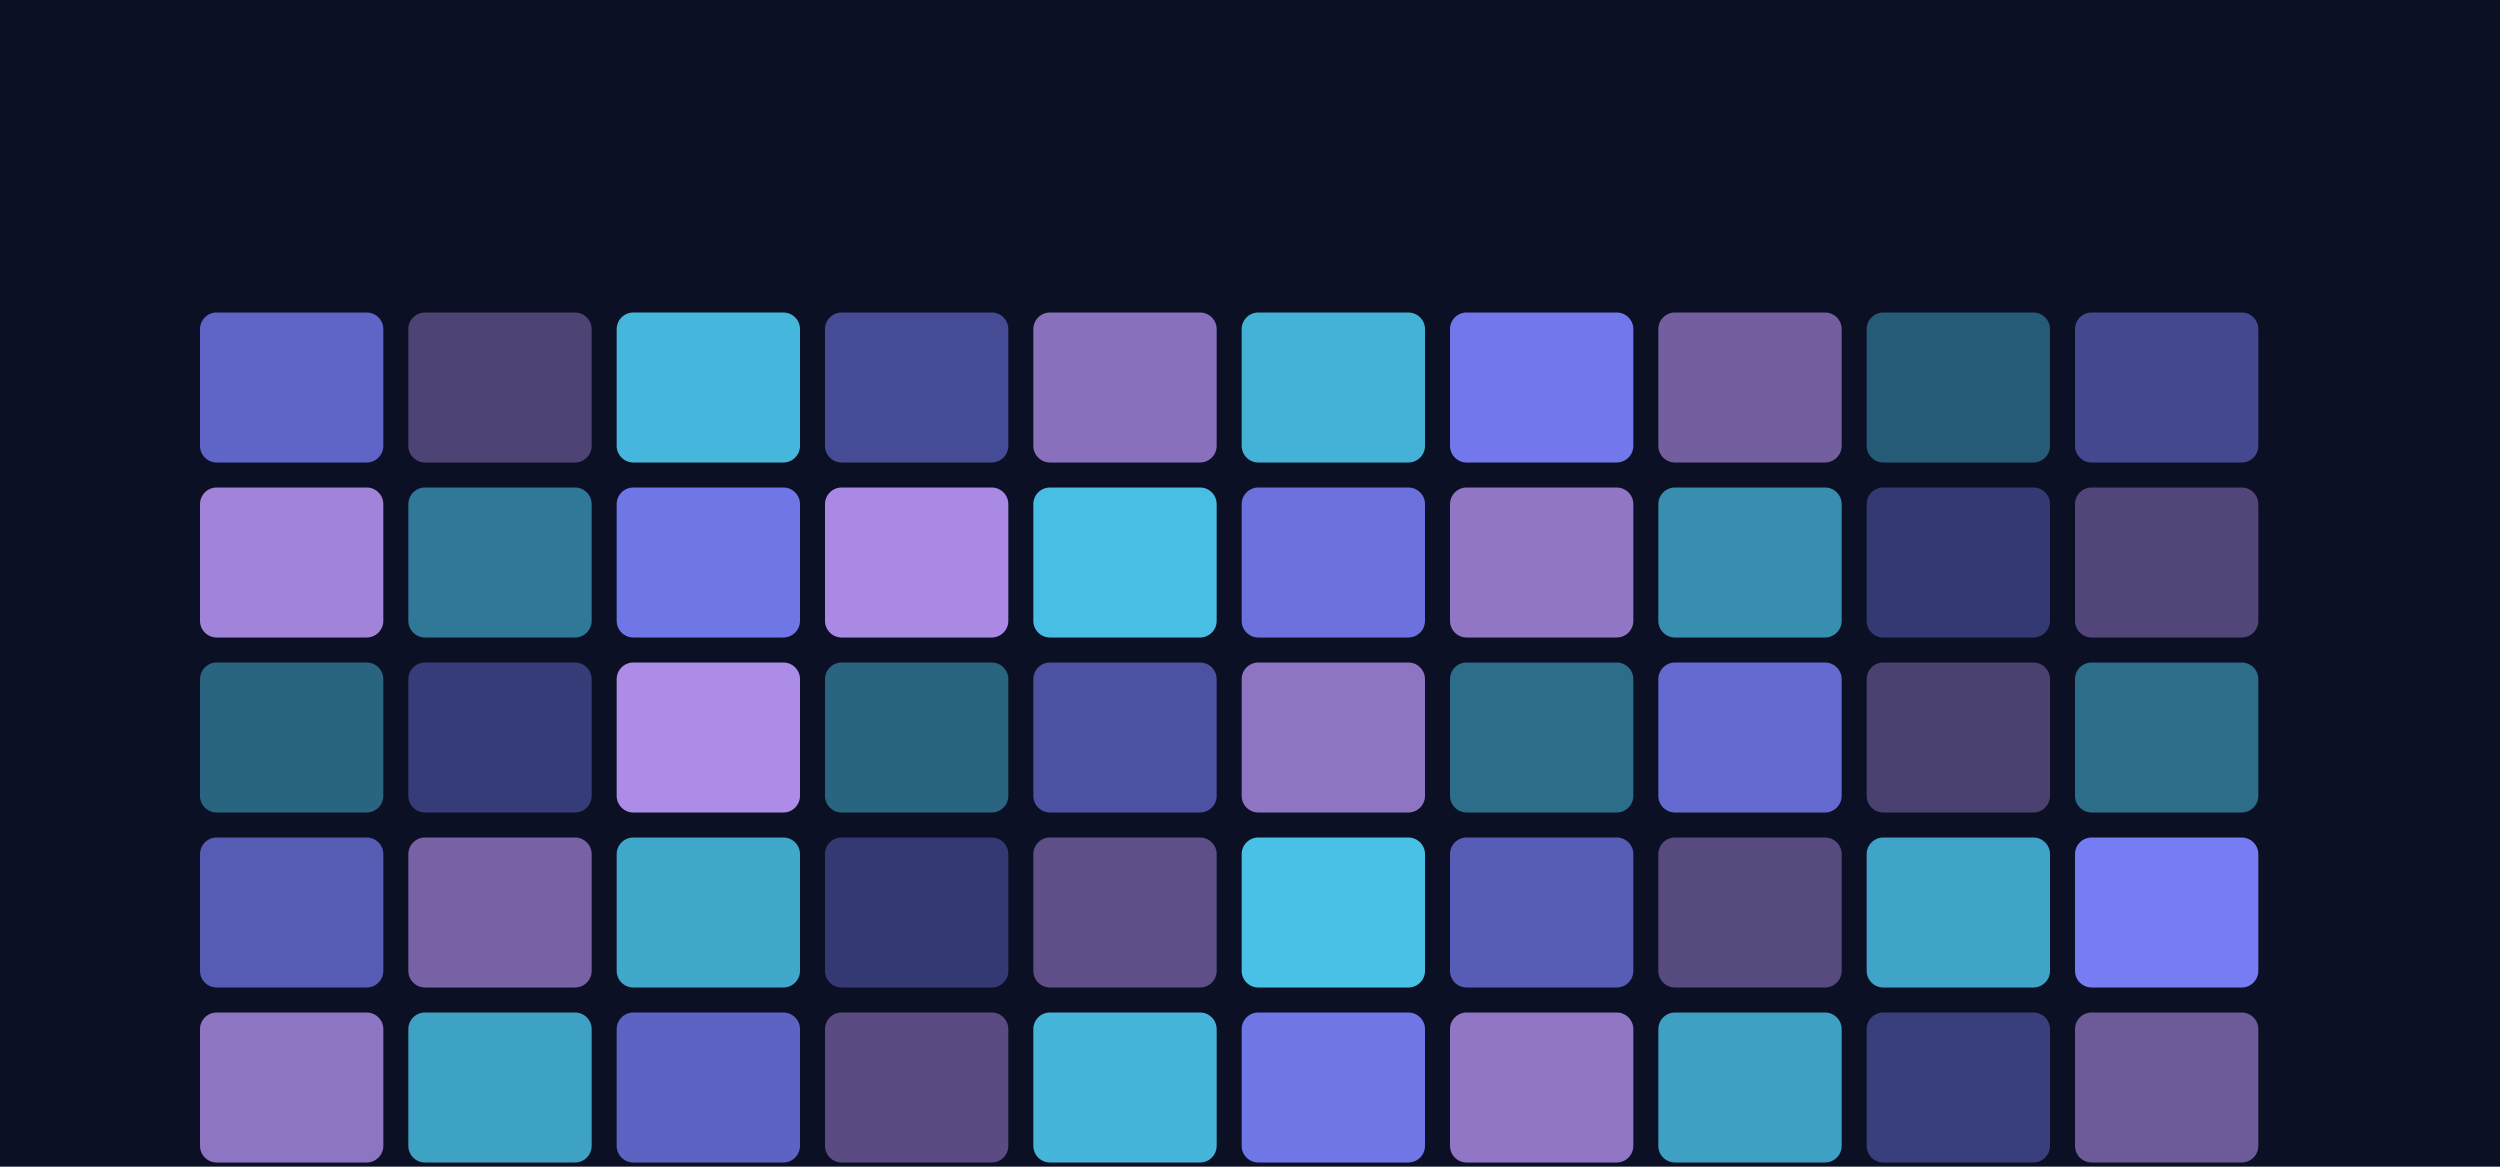
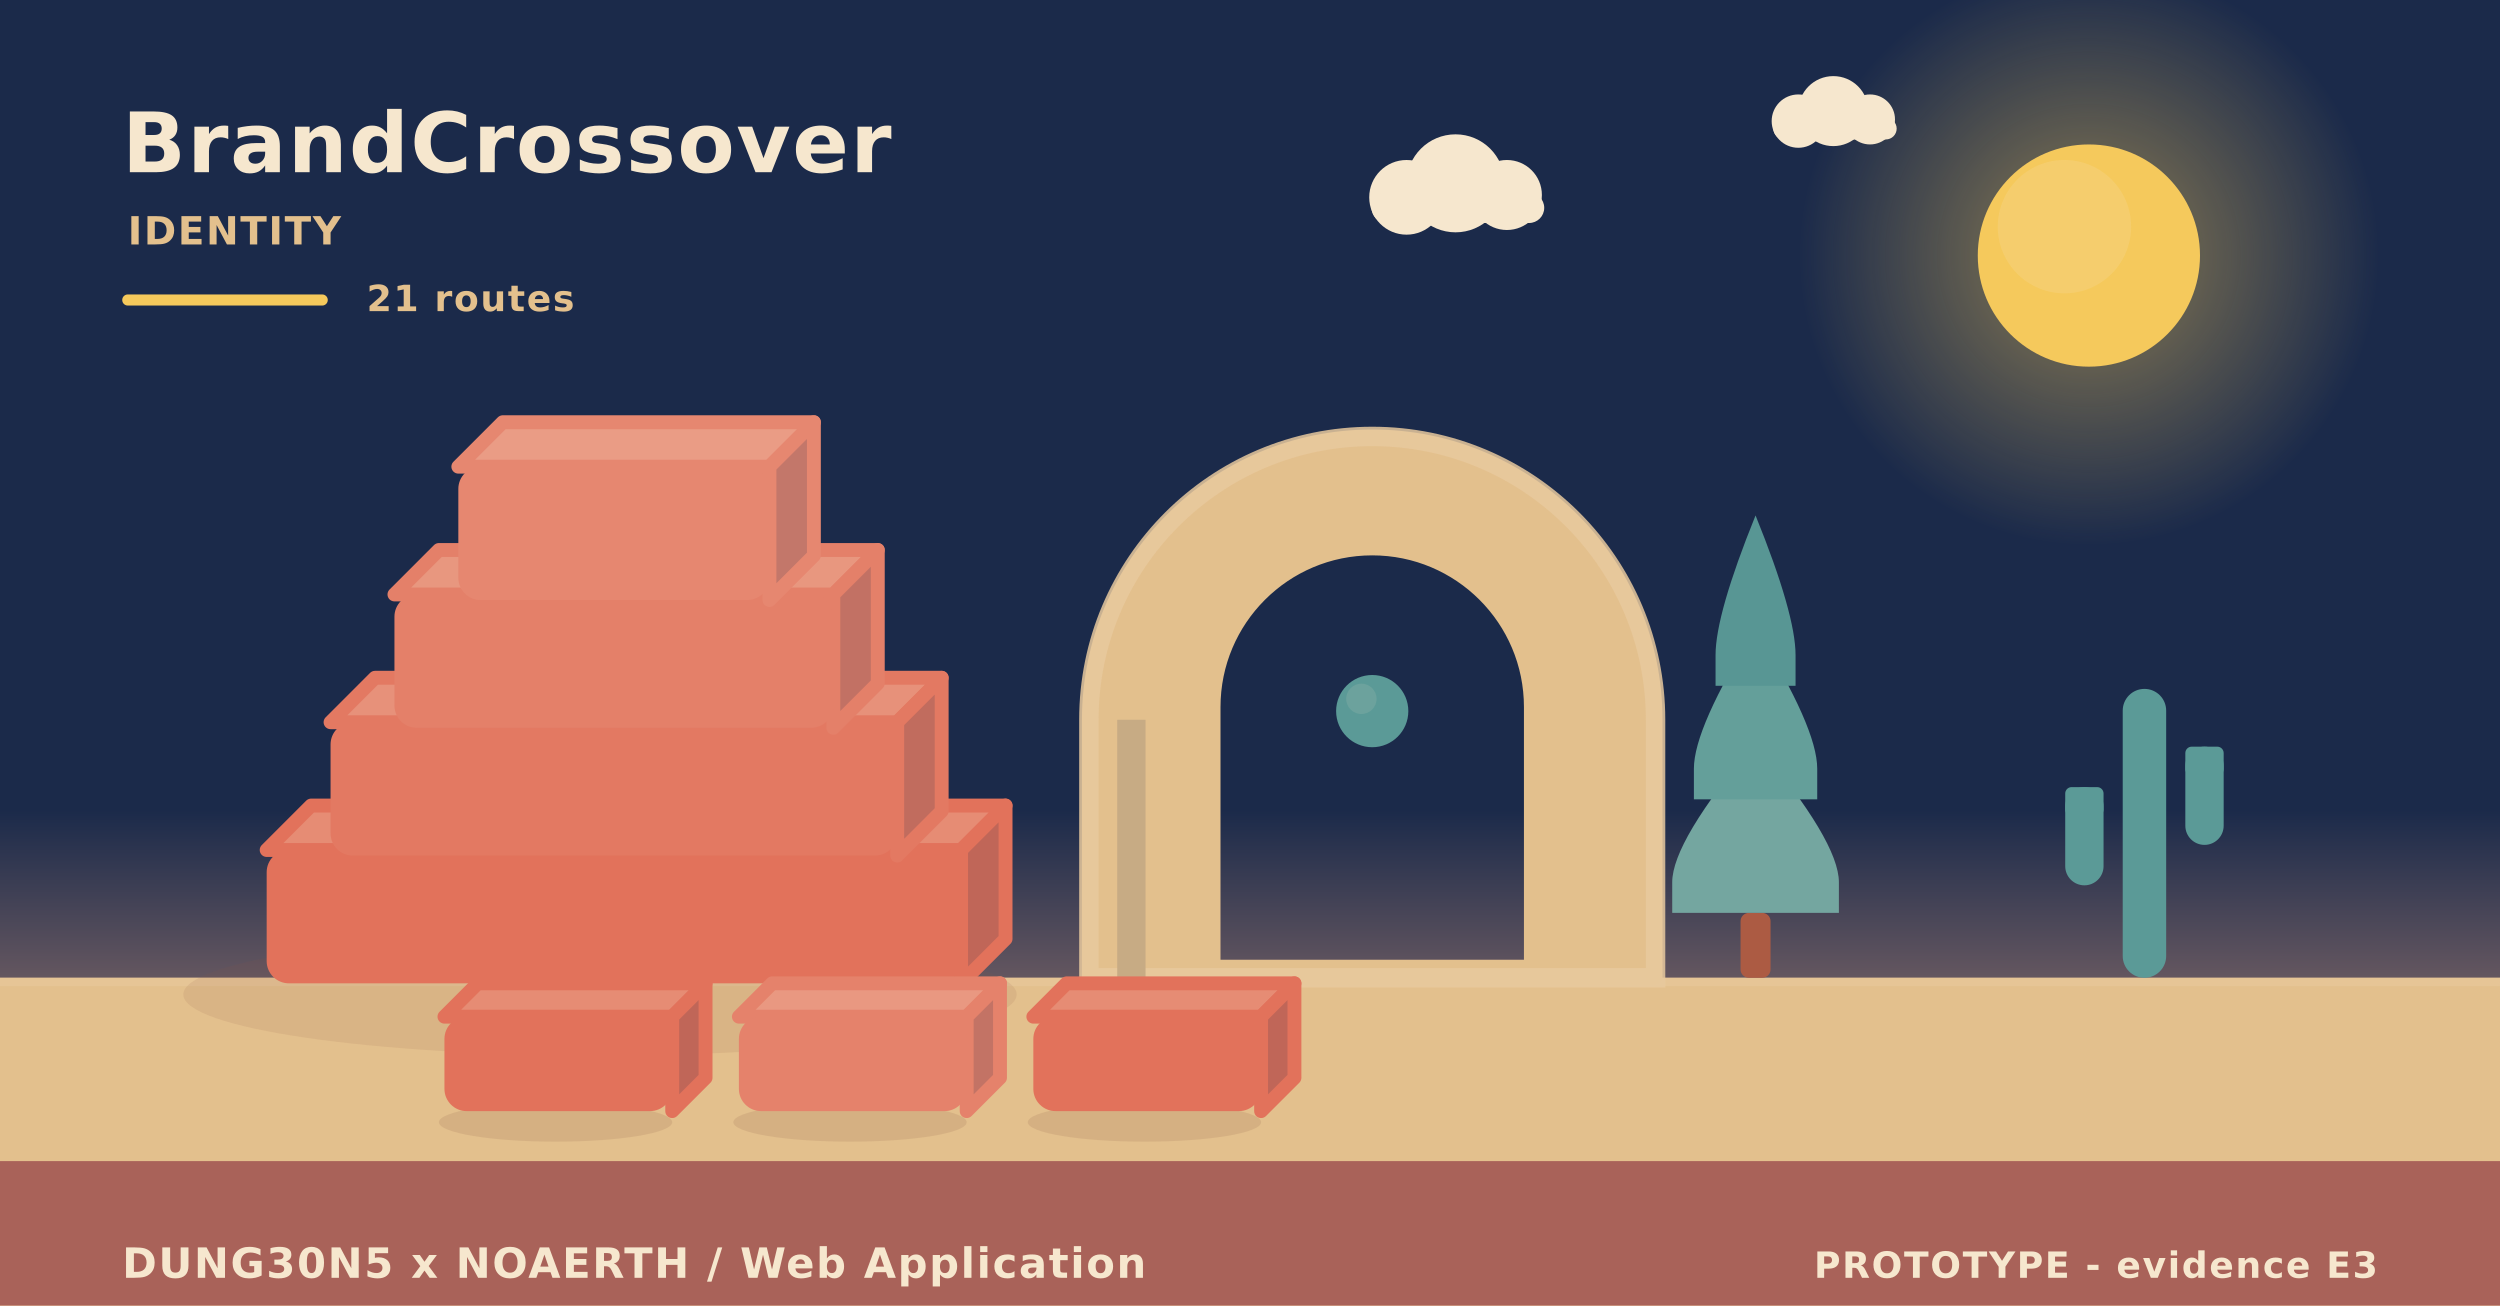
- <svg xmlns="http://www.w3.org/2000/svg" viewBox="0 0 1200 560" width="1200" height="560" role="img" aria-label="BrandCrossover hero">
-   <rect width="1200" height="560" fill="#0c1024" />
-   <defs>
-     <linearGradient id="gh" x1="0" y1="0" x2="1" y2="1">
-       <stop offset="0%" stop-color="#7c83ff" />
-       <stop offset="100%" stop-color="#b794f4" />
-     </linearGradient>
-   </defs>
-   <rect x="96.00" y="150.00" width="88.00" height="72.00" rx="8.00" fill="#7c83ff" opacity="0.74" />
-   <rect x="196.00" y="150.00" width="88.00" height="72.00" rx="8.00" fill="#b794f4" opacity="0.39" />
-   <rect x="296.00" y="150.00" width="88.00" height="72.00" rx="8.00" fill="#4cc9f0" opacity="0.90" />
-   <rect x="396.00" y="150.00" width="88.00" height="72.00" rx="8.00" fill="#7c83ff" opacity="0.51" />
-   <rect x="496.00" y="150.00" width="88.00" height="72.00" rx="8.00" fill="#b794f4" opacity="0.73" />
-   <rect x="596.00" y="150.00" width="88.00" height="72.00" rx="8.00" fill="#4cc9f0" opacity="0.87" />
-   <rect x="696.00" y="150.00" width="88.00" height="72.00" rx="8.00" fill="#7c83ff" opacity="0.91" />
-   <rect x="796.00" y="150.00" width="88.00" height="72.00" rx="8.00" fill="#b794f4" opacity="0.60" />
-   <rect x="896.00" y="150.00" width="88.00" height="72.00" rx="8.00" fill="#4cc9f0" opacity="0.41" />
-   <rect x="996.00" y="150.00" width="88.00" height="72.00" rx="8.00" fill="#7c83ff" opacity="0.49" />
-   <rect x="96.00" y="234.00" width="88.00" height="72.00" rx="8.00" fill="#b794f4" opacity="0.87" />
-   <rect x="196.00" y="234.00" width="88.00" height="72.00" rx="8.00" fill="#4cc9f0" opacity="0.56" />
-   <rect x="296.00" y="234.00" width="88.00" height="72.00" rx="8.00" fill="#7c83ff" opacity="0.89" />
-   <rect x="396.00" y="234.00" width="88.00" height="72.00" rx="8.00" fill="#b794f4" opacity="0.92" />
-   <rect x="496.00" y="234.00" width="88.00" height="72.00" rx="8.00" fill="#4cc9f0" opacity="0.94" />
-   <rect x="596.00" y="234.00" width="88.00" height="72.00" rx="8.00" fill="#7c83ff" opacity="0.85" />
-   <rect x="696.00" y="234.00" width="88.00" height="72.00" rx="8.00" fill="#b794f4" opacity="0.77" />
-   <rect x="796.00" y="234.00" width="88.00" height="72.00" rx="8.00" fill="#4cc9f0" opacity="0.68" />
-   <rect x="896.00" y="234.00" width="88.00" height="72.00" rx="8.00" fill="#7c83ff" opacity="0.36" />
-   <rect x="996.00" y="234.00" width="88.00" height="72.00" rx="8.00" fill="#b794f4" opacity="0.41" />
-   <rect x="96.00" y="318.00" width="88.00" height="72.00" rx="8.00" fill="#4cc9f0" opacity="0.45" />
-   <rect x="196.00" y="318.00" width="88.00" height="72.00" rx="8.00" fill="#7c83ff" opacity="0.38" />
-   <rect x="296.00" y="318.00" width="88.00" height="72.00" rx="8.00" fill="#b794f4" opacity="0.94" />
-   <rect x="396.00" y="318.00" width="88.00" height="72.00" rx="8.00" fill="#4cc9f0" opacity="0.46" />
-   <rect x="496.00" y="318.00" width="88.00" height="72.00" rx="8.00" fill="#7c83ff" opacity="0.57" />
-   <rect x="596.00" y="318.00" width="88.00" height="72.00" rx="8.00" fill="#b794f4" opacity="0.76" />
-   <rect x="696.00" y="318.00" width="88.00" height="72.00" rx="8.00" fill="#4cc9f0" opacity="0.50" />
-   <rect x="796.00" y="318.00" width="88.00" height="72.00" rx="8.00" fill="#7c83ff" opacity="0.78" />
-   <rect x="896.00" y="318.00" width="88.00" height="72.00" rx="8.00" fill="#b794f4" opacity="0.37" />
-   <rect x="996.00" y="318.00" width="88.00" height="72.00" rx="8.00" fill="#4cc9f0" opacity="0.50" />
-   <rect x="96.00" y="402.00" width="88.00" height="72.00" rx="8.00" fill="#7c83ff" opacity="0.66" />
-   <rect x="196.00" y="402.00" width="88.00" height="72.00" rx="8.00" fill="#b794f4" opacity="0.62" />
-   <rect x="296.00" y="402.00" width="88.00" height="72.00" rx="8.00" fill="#4cc9f0" opacity="0.82" />
-   <rect x="396.00" y="402.00" width="88.00" height="72.00" rx="8.00" fill="#7c83ff" opacity="0.36" />
-   <rect x="496.00" y="402.00" width="88.00" height="72.00" rx="8.00" fill="#b794f4" opacity="0.48" />
-   <rect x="596.00" y="402.00" width="88.00" height="72.00" rx="8.00" fill="#4cc9f0" opacity="0.95" />
-   <rect x="696.00" y="402.00" width="88.00" height="72.00" rx="8.00" fill="#7c83ff" opacity="0.67" />
-   <rect x="796.00" y="402.00" width="88.00" height="72.00" rx="8.00" fill="#b794f4" opacity="0.44" />
-   <rect x="896.00" y="402.00" width="88.00" height="72.00" rx="8.00" fill="#4cc9f0" opacity="0.80" />
-   <rect x="996.00" y="402.00" width="88.00" height="72.00" rx="8.00" fill="#7c83ff" opacity="0.94" />
-   <rect x="96.00" y="486.00" width="88.00" height="72.00" rx="8.00" fill="#b794f4" opacity="0.76" />
-   <rect x="196.00" y="486.00" width="88.00" height="72.00" rx="8.00" fill="#4cc9f0" opacity="0.79" />
-   <rect x="296.00" y="486.00" width="88.00" height="72.00" rx="8.00" fill="#7c83ff" opacity="0.72" />
-   <rect x="396.00" y="486.00" width="88.00" height="72.00" rx="8.00" fill="#b794f4" opacity="0.45" />
-   <rect x="496.00" y="486.00" width="88.00" height="72.00" rx="8.00" fill="#4cc9f0" opacity="0.89" />
-   <rect x="596.00" y="486.00" width="88.00" height="72.00" rx="8.00" fill="#7c83ff" opacity="0.89" />
-   <rect x="696.00" y="486.00" width="88.00" height="72.00" rx="8.00" fill="#b794f4" opacity="0.77" />
-   <rect x="796.00" y="486.00" width="88.00" height="72.00" rx="8.00" fill="#4cc9f0" opacity="0.78" />
-   <rect x="896.00" y="486.00" width="88.00" height="72.00" rx="8.00" fill="#7c83ff" opacity="0.40" />
-   <rect x="996.00" y="486.00" width="88.00" height="72.00" rx="8.00" fill="#b794f4" opacity="0.56" />
+ <svg xmlns="http://www.w3.org/2000/svg" width="900" height="470" viewBox="0 0 900 470" role="img" aria-label="BrandCrossover - identity">
+   <linearGradient id="skyh" x1="0" y1="0" x2="0" y2="1">
+     <stop offset="0" stop-color="#1b2a4a" />
+     <stop offset="0.62" stop-color="#1b2a4a" />
+     <stop offset="1" stop-color="#f3ad8a" />
+   </linearGradient>
+   <rect width="900" height="470" fill="url(#skyh)" />
+   <radialGradient id="sunh">
+     <stop offset="0.35" stop-color="#f5c95c" stop-opacity="0.34" />
+     <stop offset="1" stop-color="#f5c95c" stop-opacity="0" />
+   </radialGradient>
+   <circle cx="752" cy="92" r="104" fill="url(#sunh)" />
+   <circle cx="752" cy="92" r="40" fill="#f5c95c" />
+   <circle cx="743.2" cy="81.6" r="24" fill="#f5d27e" opacity="0.5" />
+   <g>
+     <circle cx="524" cy="66" r="17.64" fill="#f6e7ce" />
+     <circle cx="506.36" cy="71.04" r="13.44" fill="#f6e7ce" />
+     <circle cx="542.48" cy="70.2" r="12.6" fill="#f6e7ce" />
+     <rect x="493.76" y="69.36" width="62.16" height="10.92" rx="5.46" fill="#f6e7ce" />
+   </g>
+   <g>
+     <circle cx="660" cy="40" r="12.6" fill="#f6e7ce" />
+     <circle cx="647.4" cy="43.6" r="9.6" fill="#f6e7ce" />
+     <circle cx="673.2" cy="43" r="9" fill="#f6e7ce" />
+     <rect x="638.4" y="42.4" width="44.4" height="7.8" rx="3.9" fill="#f6e7ce" />
+   </g>
+   <rect x="0" y="352" width="900" height="118" fill="#e3c08d" />
+   <rect x="0" y="352" width="900" height="3" fill="#e6c596" />
+   <text x="44" y="62" font-family="Verdana,DejaVu Sans,sans-serif" font-size="30" font-weight="700" letter-spacing="0.6" fill="#f6e7ce" text-anchor="start">BrandCrossover</text>
+   <text x="46" y="88" font-family="Verdana,DejaVu Sans,sans-serif" font-size="14" font-weight="700" letter-spacing="0.6" fill="#e3c08d" text-anchor="start">IDENTITY</text>
+   <rect x="44" y="106" width="74" height="4" rx="2" fill="#f5c95c" />
+   <text x="132" y="112" font-family="Verdana,DejaVu Sans,sans-serif" font-size="13" font-weight="700" letter-spacing="0.6" fill="#e3c08d" text-anchor="start">21 routes</text>
+   <ellipse cx="216" cy="358" rx="150" ry="22" fill="rgba(138,90,68,0.11)" />
+   <path d="M96,306 L346,306 L362,290 L112,290 Z" fill="#e68c74" stroke="#e2725b" stroke-width="5" stroke-linejoin="round" />
+   <path d="M346,306 L362,290 L362,338 L346,354 Z" fill="#c06658" stroke="#e2725b" stroke-width="5" stroke-linejoin="round" />
+   <rect x="96" y="306" width="250" height="48" rx="8" fill="#e2725b" />
+   <path d="M119,260 L323,260 L339,244 L135,244 Z" fill="#e7917a" stroke="#e37962" stroke-width="5" stroke-linejoin="round" />
+   <path d="M323,260 L339,244 L339,292 L323,308 Z" fill="#c16c5e" stroke="#e37962" stroke-width="5" stroke-linejoin="round" />
+   <rect x="119" y="260" width="204" height="48" rx="8" fill="#e37962" />
+   <path d="M142,214 L300,214 L316,198 L158,198 Z" fill="#e8977f" stroke="#e48069" stroke-width="5" stroke-linejoin="round" />
+   <path d="M300,214 L316,198 L316,246 L300,262 Z" fill="#c27164" stroke="#e48069" stroke-width="5" stroke-linejoin="round" />
+   <rect x="142" y="214" width="158" height="48" rx="8" fill="#e48069" />
+   <path d="M165,168 L277,168 L293,152 L181,152 Z" fill="#ea9c85" stroke="#e68770" stroke-width="5" stroke-linejoin="round" />
+   <path d="M277,168 L293,152 L293,200 L277,216 Z" fill="#c3776a" stroke="#e68770" stroke-width="5" stroke-linejoin="round" />
+   <rect x="165" y="168" width="112" height="48" rx="8" fill="#e68770" />
+   <path d="M392,352 L392,259.12 A102,102 0 0 1 596,259.12 L596,352 Z M436.88,348 L436.88,254.55 A57.12,57.12 0 0 1 551.12,254.55 L551.12,348 Z" fill="#e3c08d" fill-rule="evenodd" stroke="#e3c08d" stroke-width="5" stroke-linejoin="round" />
+   <path d="M392,352 L392,259.12 A102,102 0 0 1 596,259.12 L596,352 Z" fill="none" stroke="#e8c99d" stroke-width="7" stroke-linecap="round" opacity="0.85" />
+   <rect x="402.2" y="259.12" width="10.2" height="92.88" fill="#c7ab84" />
+   <circle cx="494" cy="256" r="13" fill="#5b9a97" />
+   <circle cx="490.1" cy="251.58" r="5.46" fill="#7aa9a2" opacity="0.55" />
+   <rect x="626.6" y="328.64" width="10.8" height="23.36" rx="3" fill="#ac5b43" />
+   <path d="M632,267.32 Q602,302.89 602,317.6 Q602,328.64 602,328.64 L662,328.64 Q662,328.64 662,317.6 Q662,302.89 632,267.32 Z" fill="#74a6a0" />
+   <path d="M632,226.44 Q609.8,262.01 609.8,276.72 Q609.8,287.76 609.8,287.76 L654.2,287.76 Q654.2,287.76 654.2,276.72 Q654.2,262.01 632,226.44 Z" fill="#649f9a" />
+   <path d="M632,185.56 Q617.6,221.13 617.6,235.84 Q617.6,246.88 617.6,246.88 L646.4,246.88 Q646.4,246.88 646.4,235.84 Q646.4,221.13 632,185.56 Z" fill="#589694" />
+   <rect x="764.18" y="248" width="15.64" height="104" rx="7.82" fill="#5b9a97" />
+   <rect x="743.48" y="283.36" width="13.8" height="35.36" rx="6.9" fill="#5b9a97" />
+   <rect x="743.48" y="283.36" width="13.8" height="10.4" rx="2.3" fill="#5b9a97" />
+   <rect x="786.72" y="268.8" width="13.8" height="35.36" rx="6.9" fill="#5b9a97" />
+   <rect x="786.72" y="268.8" width="13.8" height="10.4" rx="2.3" fill="#5b9a97" />
+   <ellipse cx="200" cy="404" rx="42" ry="7" fill="rgba(138,90,68,0.15)" />
+   <path d="M160,366 L242,366 L254,354 L172,354 Z" fill="#e68c74" stroke="#e2725b" stroke-width="5" stroke-linejoin="round" />
+   <path d="M242,366 L254,354 L254,388 L242,400 Z" fill="#c06658" stroke="#e2725b" stroke-width="5" stroke-linejoin="round" />
+   <rect x="160" y="366" width="82" height="34" rx="8" fill="#e2725b" />
+   <ellipse cx="306" cy="404" rx="42" ry="7" fill="rgba(138,90,68,0.15)" />
+   <path d="M266,366 L348,366 L360,354 L278,354 Z" fill="#e99881" stroke="#e5826b" stroke-width="5" stroke-linejoin="round" />
+   <path d="M348,366 L360,354 L360,388 L348,400 Z" fill="#c37365" stroke="#e5826b" stroke-width="5" stroke-linejoin="round" />
+   <rect x="266" y="366" width="82" height="34" rx="8" fill="#e5826b" />
+   <ellipse cx="412" cy="404" rx="42" ry="7" fill="rgba(138,90,68,0.15)" />
+   <path d="M372,366 L454,366 L466,354 L384,354 Z" fill="#e68c74" stroke="#e2725b" stroke-width="5" stroke-linejoin="round" />
+   <path d="M454,366 L466,354 L466,388 L454,400 Z" fill="#c06658" stroke="#e2725b" stroke-width="5" stroke-linejoin="round" />
+   <rect x="372" y="366" width="82" height="34" rx="8" fill="#e2725b" />
+   <rect x="0" y="418" width="900" height="52" rx="0" fill="#a65c56" opacity="0.94" />
+   <text x="44" y="460" font-family="Verdana,DejaVu Sans,sans-serif" font-size="15" font-weight="700" letter-spacing="0.6" fill="#f6e7ce" text-anchor="start">DUNG30N5 x NOAERTH  /  Web Application</text>
+   <text x="856" y="460" font-family="Verdana,DejaVu Sans,sans-serif" font-size="13" font-weight="700" letter-spacing="0.6" fill="#f6e7ce" text-anchor="end">PROTOTYPE  -  evidence E3</text>
</svg>
